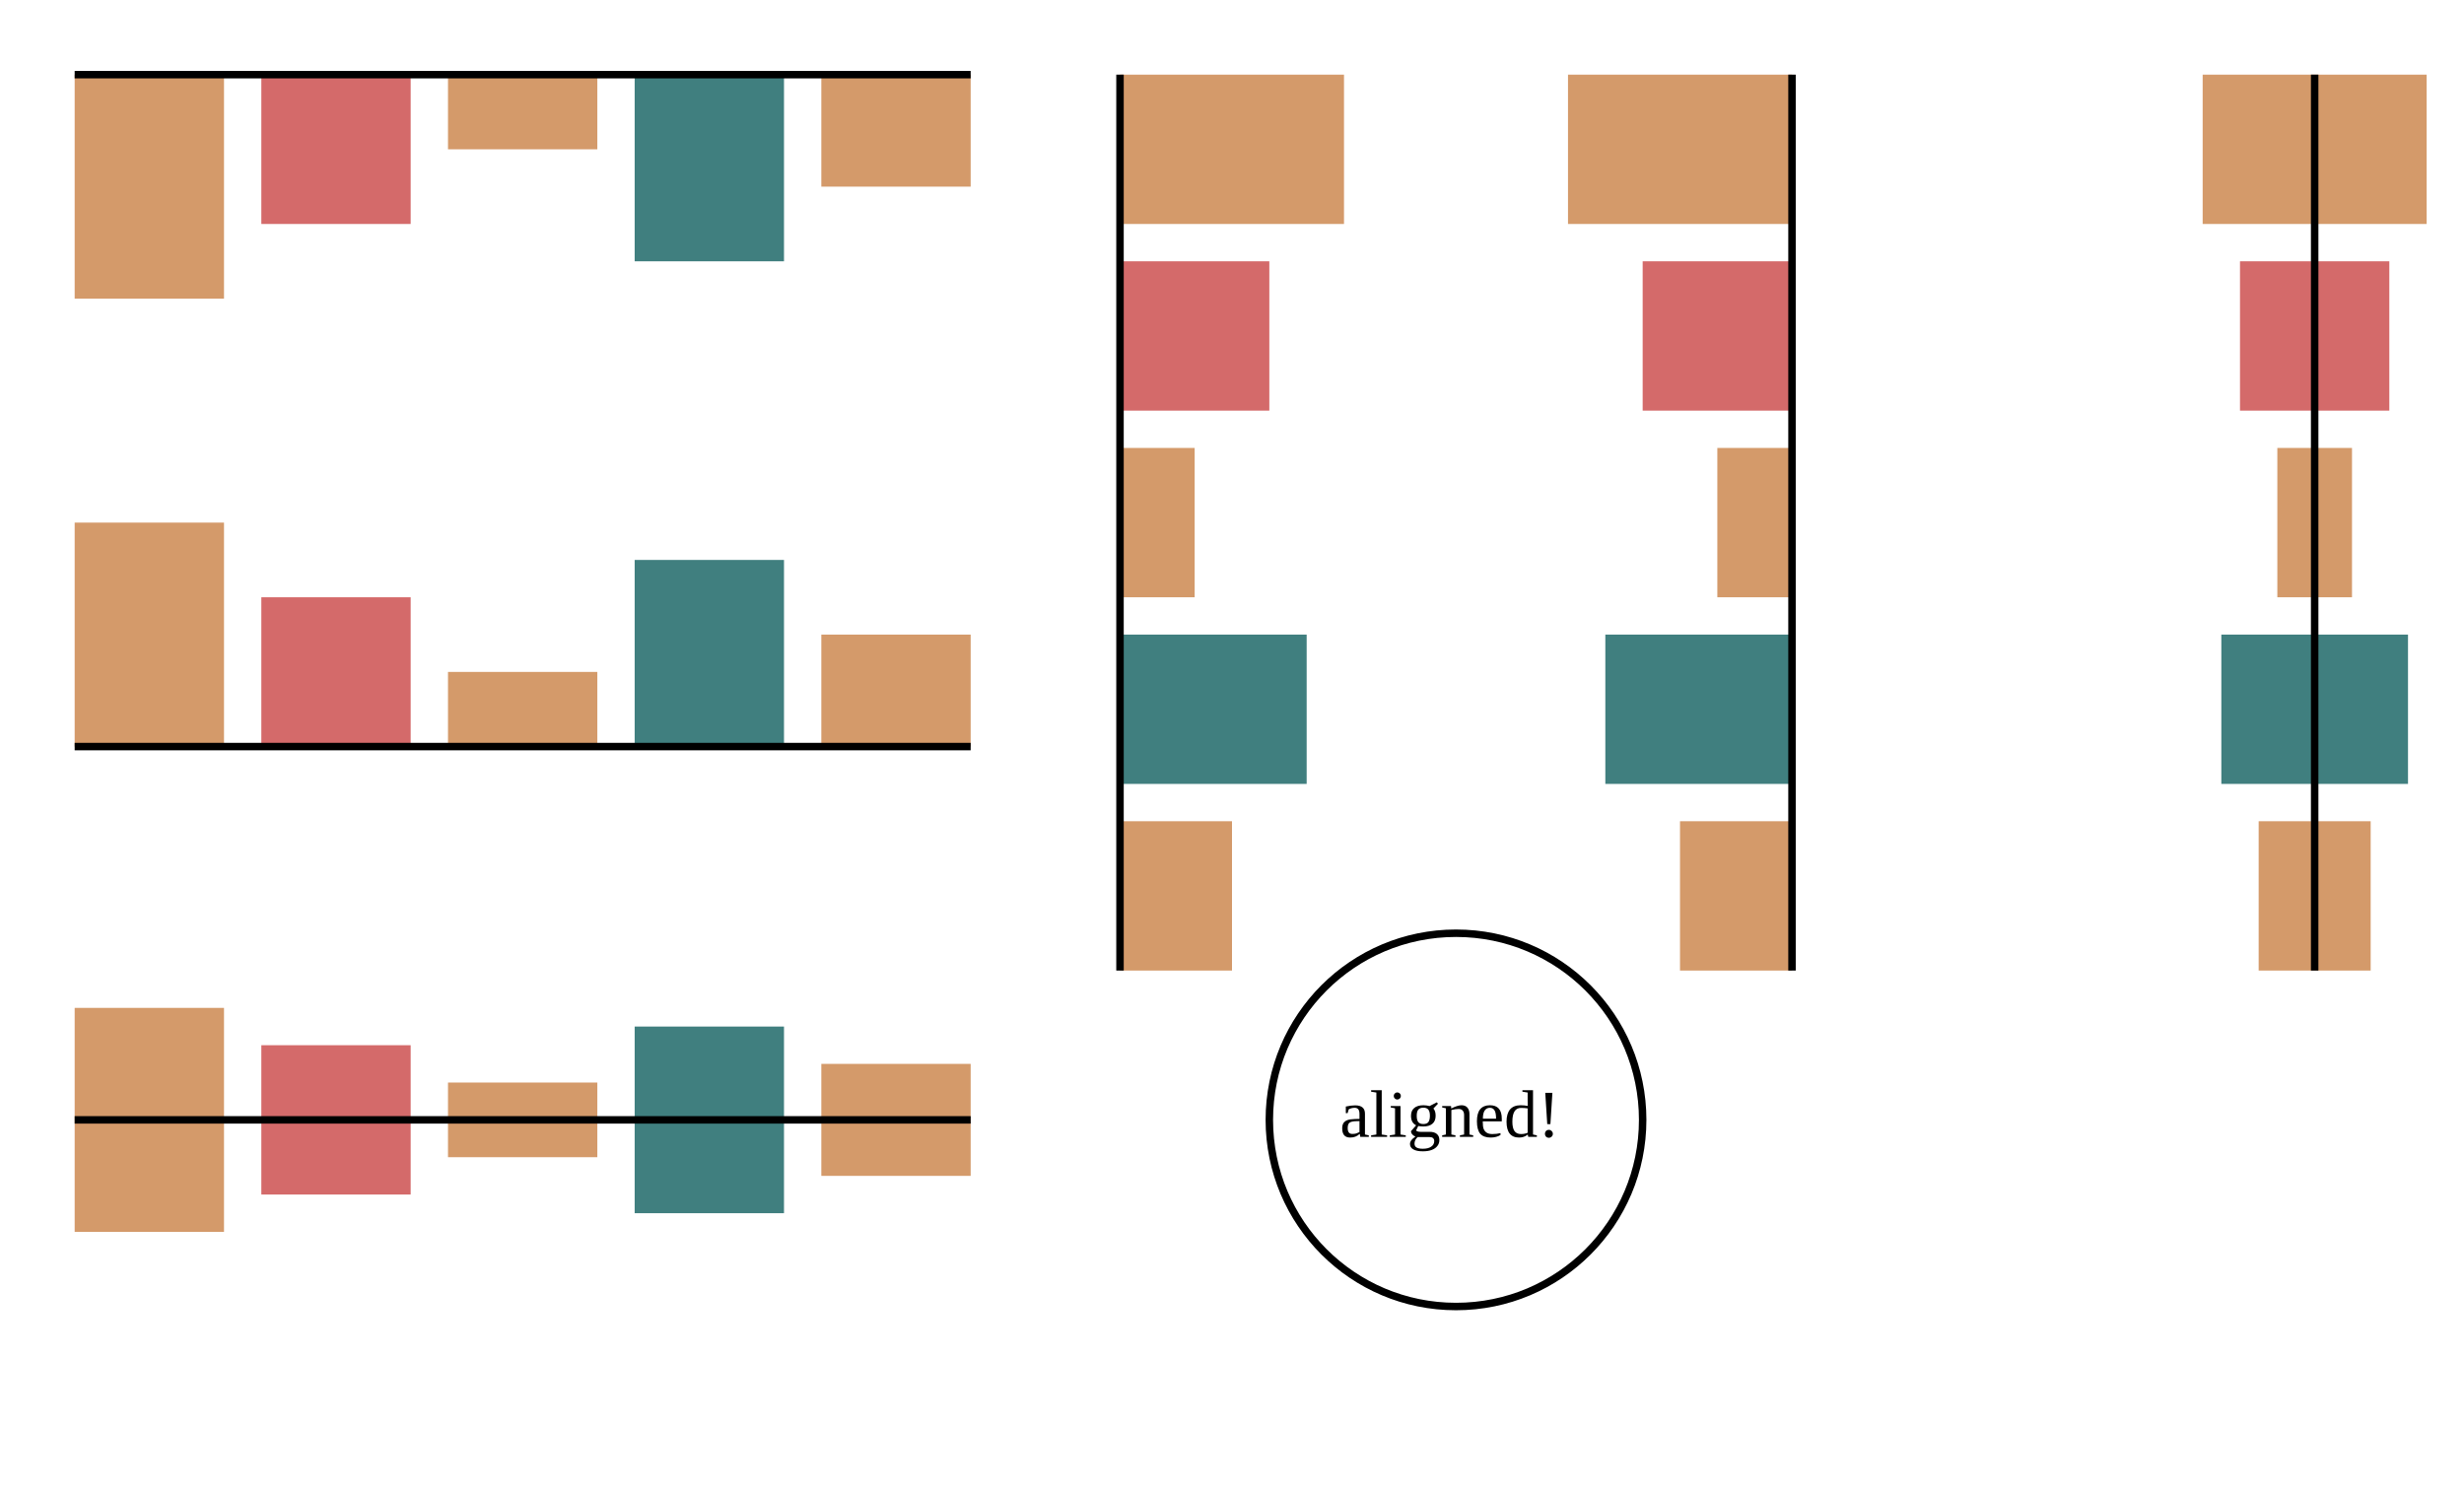
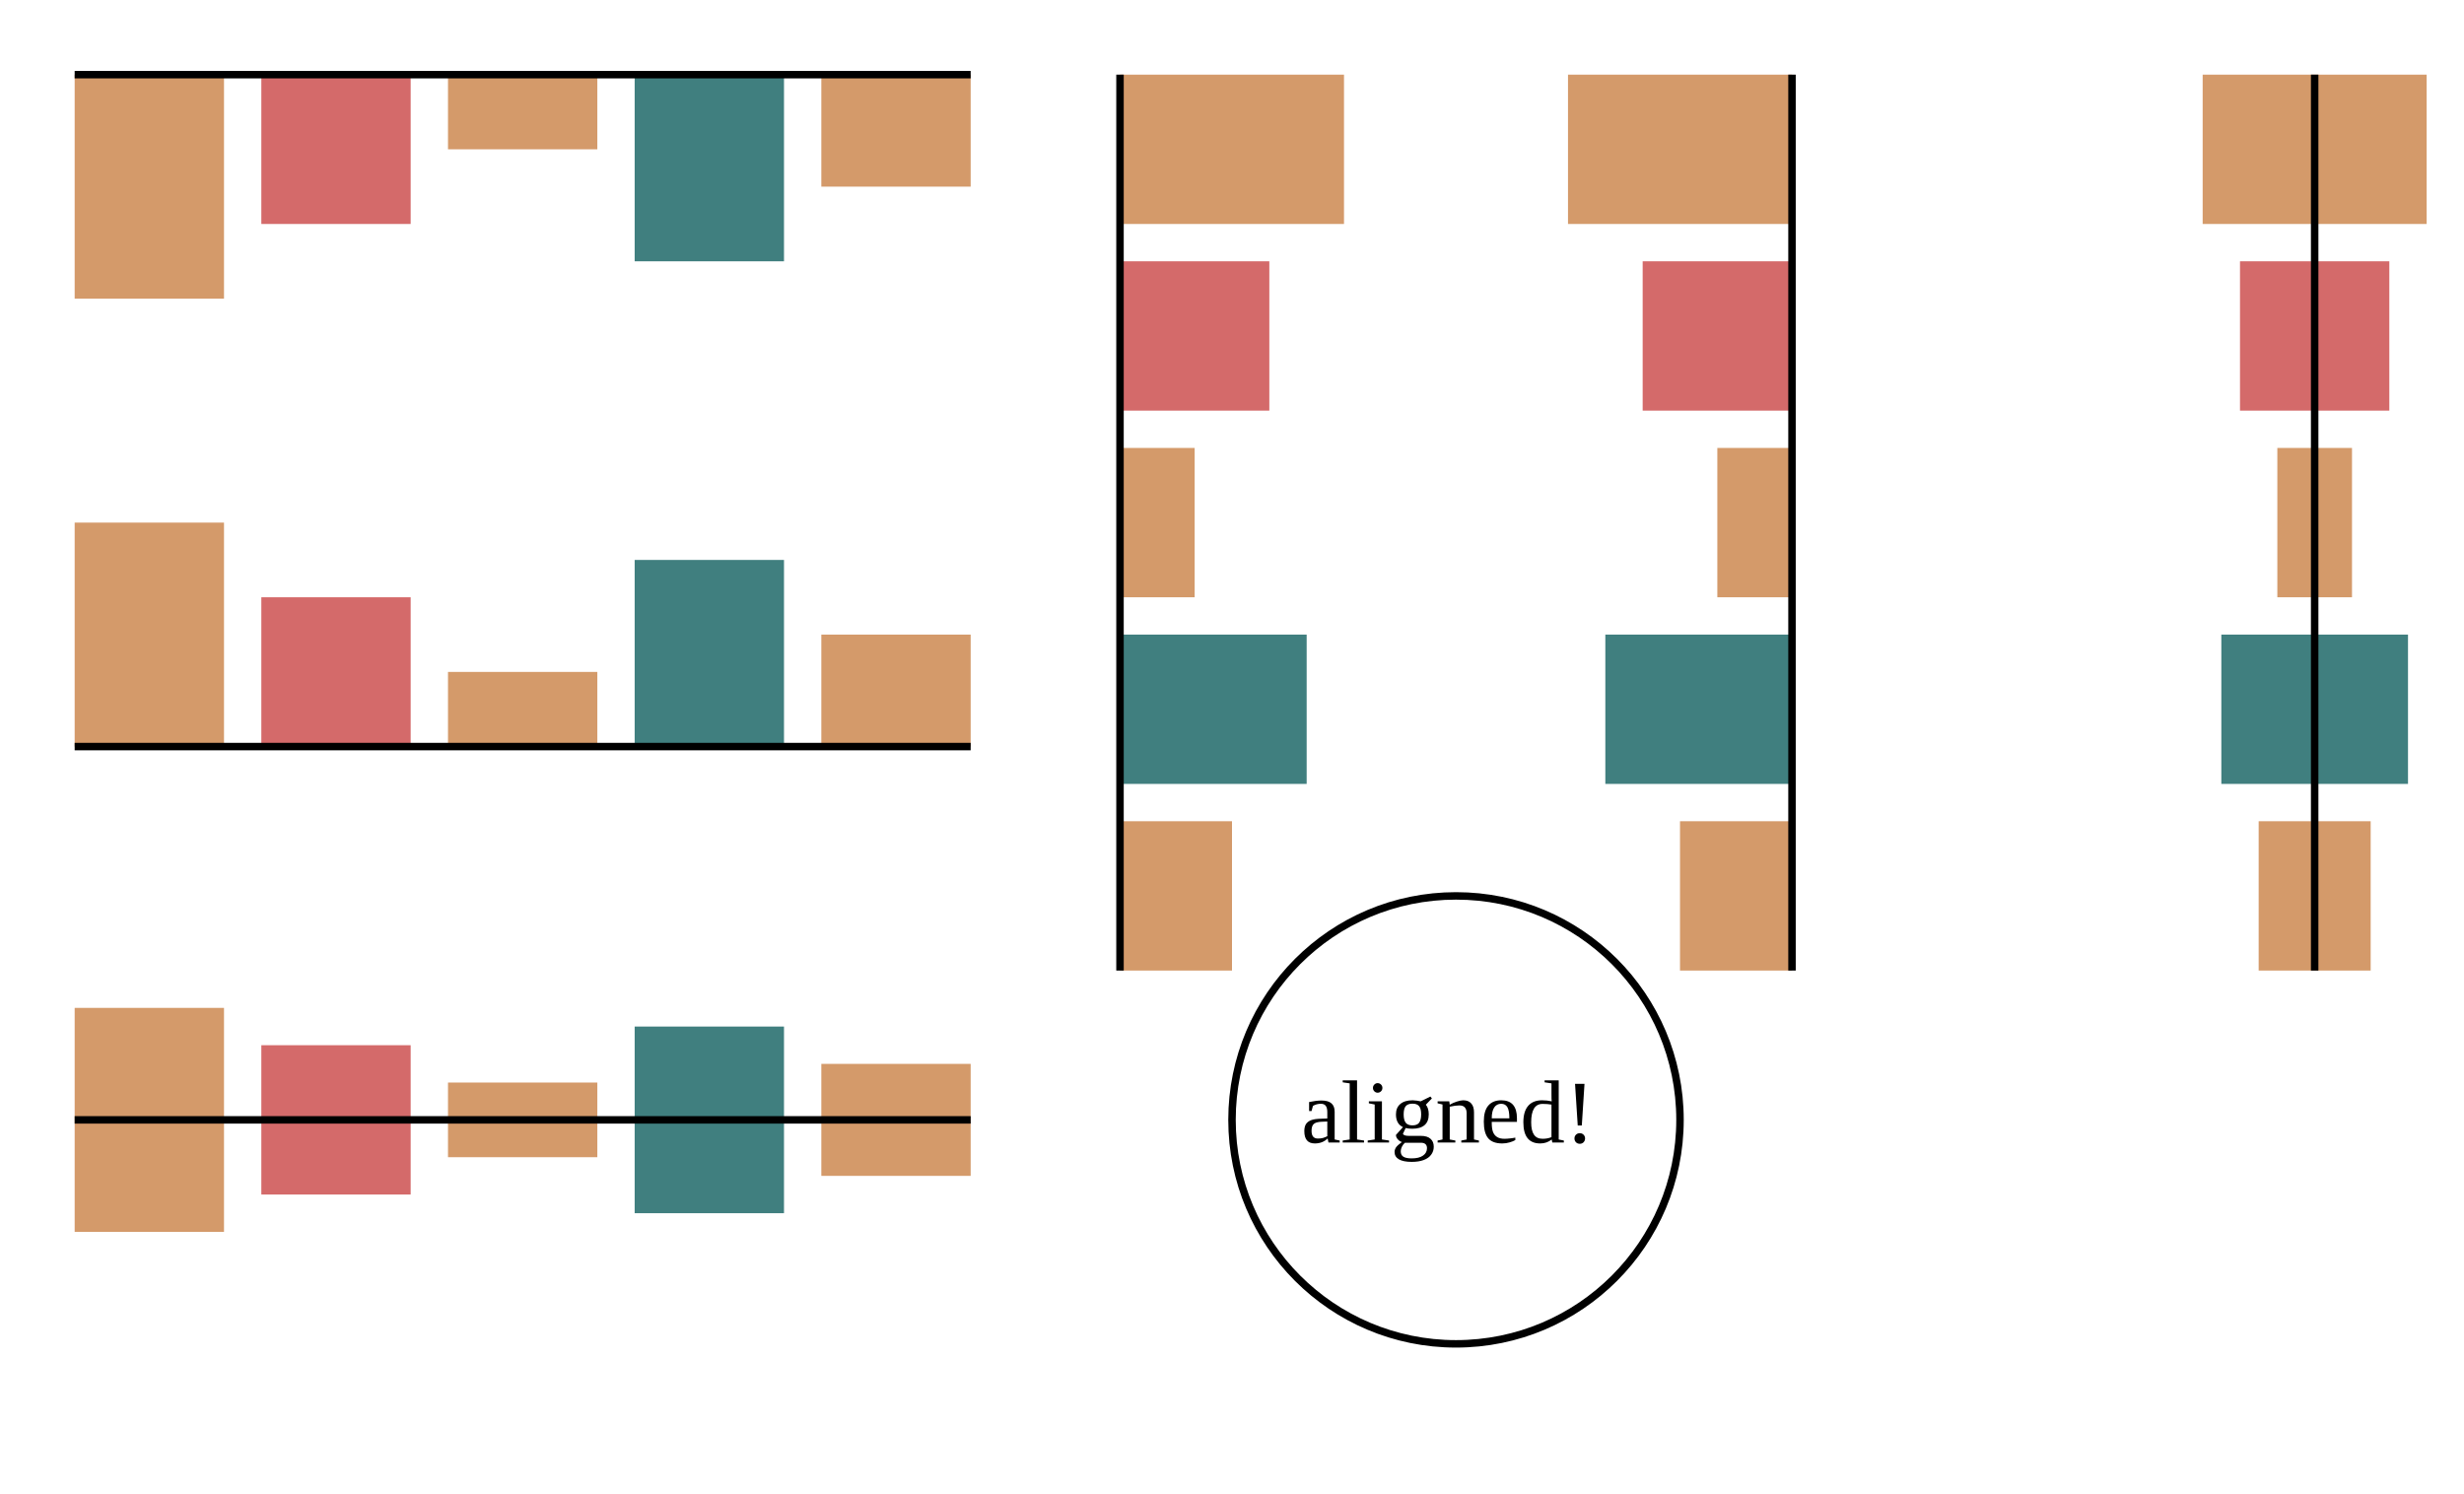
<svg xmlns="http://www.w3.org/2000/svg" version="1.2" width="330" height="200">
  <g>
    <g>
      <rect x="20" y="0" width="20" height="30" stroke="none" fill="#D49A6A" transform="translate(-10.0 10.0)" />
      <rect x="45" y="0" width="20" height="20" stroke="none" fill="#D46A6A" transform="translate(-10.0 10.0)" />
      <rect x="70" y="0" width="20" height="10" stroke="none" fill="#D49A6A" transform="translate(-10.0 10.0)" />
      <rect x="95" y="0" width="20" height="25" stroke="none" fill="#407F7F" transform="translate(-10.0 10.0)" />
      <rect x="120" y="0" width="20" height="15" stroke="none" fill="#D49A6A" transform="translate(-10.0 10.0)" />
    </g>
    <line x1="10" y1="10" x2="130" y2="10" stroke="black" />
  </g>
  <g>
    <g>
      <rect x="20" y="0" width="20" height="30" stroke="none" fill="#D49A6A" transform="translate(-10.0 70.0)" />
      <rect x="45" y="0" width="20" height="20" stroke="none" fill="#D46A6A" transform="translate(-10.0 80.0)" />
      <rect x="70" y="0" width="20" height="10" stroke="none" fill="#D49A6A" transform="translate(-10.0 90.0)" />
      <rect x="95" y="0" width="20" height="25" stroke="none" fill="#407F7F" transform="translate(-10.0 75.0)" />
      <rect x="120" y="0" width="20" height="15" stroke="none" fill="#D49A6A" transform="translate(-10.0 85.0)" />
    </g>
    <line x1="10" y1="100" x2="130" y2="100" stroke="black" />
  </g>
  <g>
    <g>
      <rect x="20" y="0" width="20" height="30" stroke="none" fill="#D49A6A" transform="translate(-10.0 135.0)" />
      <rect x="45" y="0" width="20" height="20" stroke="none" fill="#D46A6A" transform="translate(-10.0 140.0)" />
      <rect x="70" y="0" width="20" height="10" stroke="none" fill="#D49A6A" transform="translate(-10.0 145.0)" />
      <rect x="95" y="0" width="20" height="25" stroke="none" fill="#407F7F" transform="translate(-10.0 137.5)" />
      <rect x="120" y="0" width="20" height="15" stroke="none" fill="#D49A6A" transform="translate(-10.0 142.5)" />
    </g>
    <line x1="10" y1="150" x2="130" y2="150" stroke="black" />
  </g>
  <g>
    <g>
      <rect x="0" y="20" width="30" height="20" stroke="none" fill="#D49A6A" transform="translate(150.0 -10.0)" />
      <rect x="0" y="45" width="20" height="20" stroke="none" fill="#D46A6A" transform="translate(150.0 -10.0)" />
      <rect x="0" y="70" width="10" height="20" stroke="none" fill="#D49A6A" transform="translate(150.0 -10.0)" />
      <rect x="0" y="95" width="25" height="20" stroke="none" fill="#407F7F" transform="translate(150.0 -10.0)" />
      <rect x="0" y="120" width="15" height="20" stroke="none" fill="#D49A6A" transform="translate(150.0 -10.0)" />
    </g>
    <line x1="150" y1="10" x2="150" y2="130" stroke="black" />
  </g>
  <g>
    <g>
      <rect x="0" y="20" width="30" height="20" stroke="none" fill="#D49A6A" transform="translate(210.0 -10.0)" />
      <rect x="0" y="45" width="20" height="20" stroke="none" fill="#D46A6A" transform="translate(220.0 -10.0)" />
      <rect x="0" y="70" width="10" height="20" stroke="none" fill="#D49A6A" transform="translate(230.0 -10.0)" />
      <rect x="0" y="95" width="25" height="20" stroke="none" fill="#407F7F" transform="translate(215.0 -10.0)" />
      <rect x="0" y="120" width="15" height="20" stroke="none" fill="#D49A6A" transform="translate(225.0 -10.0)" />
    </g>
    <line x1="240" y1="10" x2="240" y2="130" stroke="black" />
  </g>
  <g>
    <g>
      <rect x="0" y="20" width="30" height="20" stroke="none" fill="#D49A6A" transform="translate(295.0 -10.0)" />
      <rect x="0" y="45" width="20" height="20" stroke="none" fill="#D46A6A" transform="translate(300.0 -10.0)" />
      <rect x="0" y="70" width="10" height="20" stroke="none" fill="#D49A6A" transform="translate(305.0 -10.0)" />
      <rect x="0" y="95" width="25" height="20" stroke="none" fill="#407F7F" transform="translate(297.5 -10.0)" />
      <rect x="0" y="120" width="15" height="20" stroke="none" fill="#D49A6A" transform="translate(302.5 -10.0)" />
    </g>
    <line x1="310" y1="10" x2="310" y2="130" stroke="black" />
  </g>
  <g>
-     <circle cx="195" cy="150" r="25" fill="none" stroke="black" transform="translate(0.0 0.0)" />
-     <text text-family="Verdana" font-size="9" transform="translate(179.4478 152.2742)">aligned!</text>
+     <circle cx="195" cy="150" r="30" fill="none" stroke="black" transform="translate(0.0 0.0)" />
+     <text text-family="Verdana" font-size="12" transform="translate(174.2637 153.0322)">aligned!</text>
  </g>
</svg>
